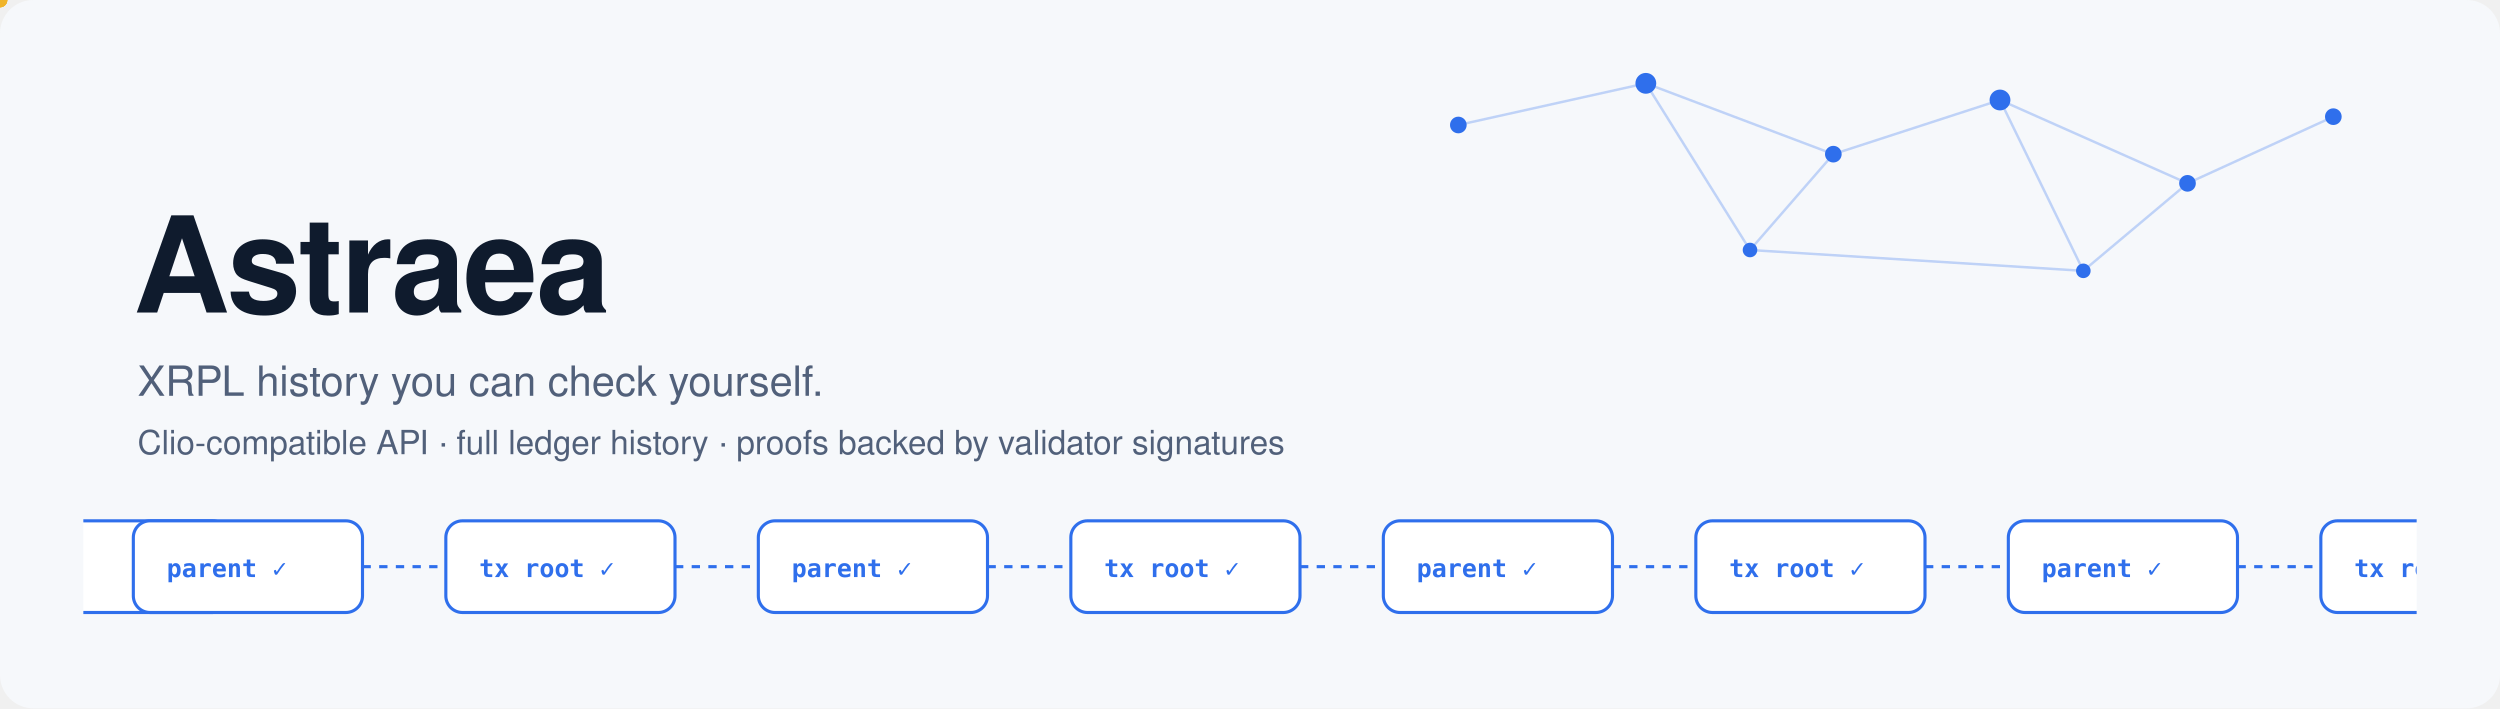
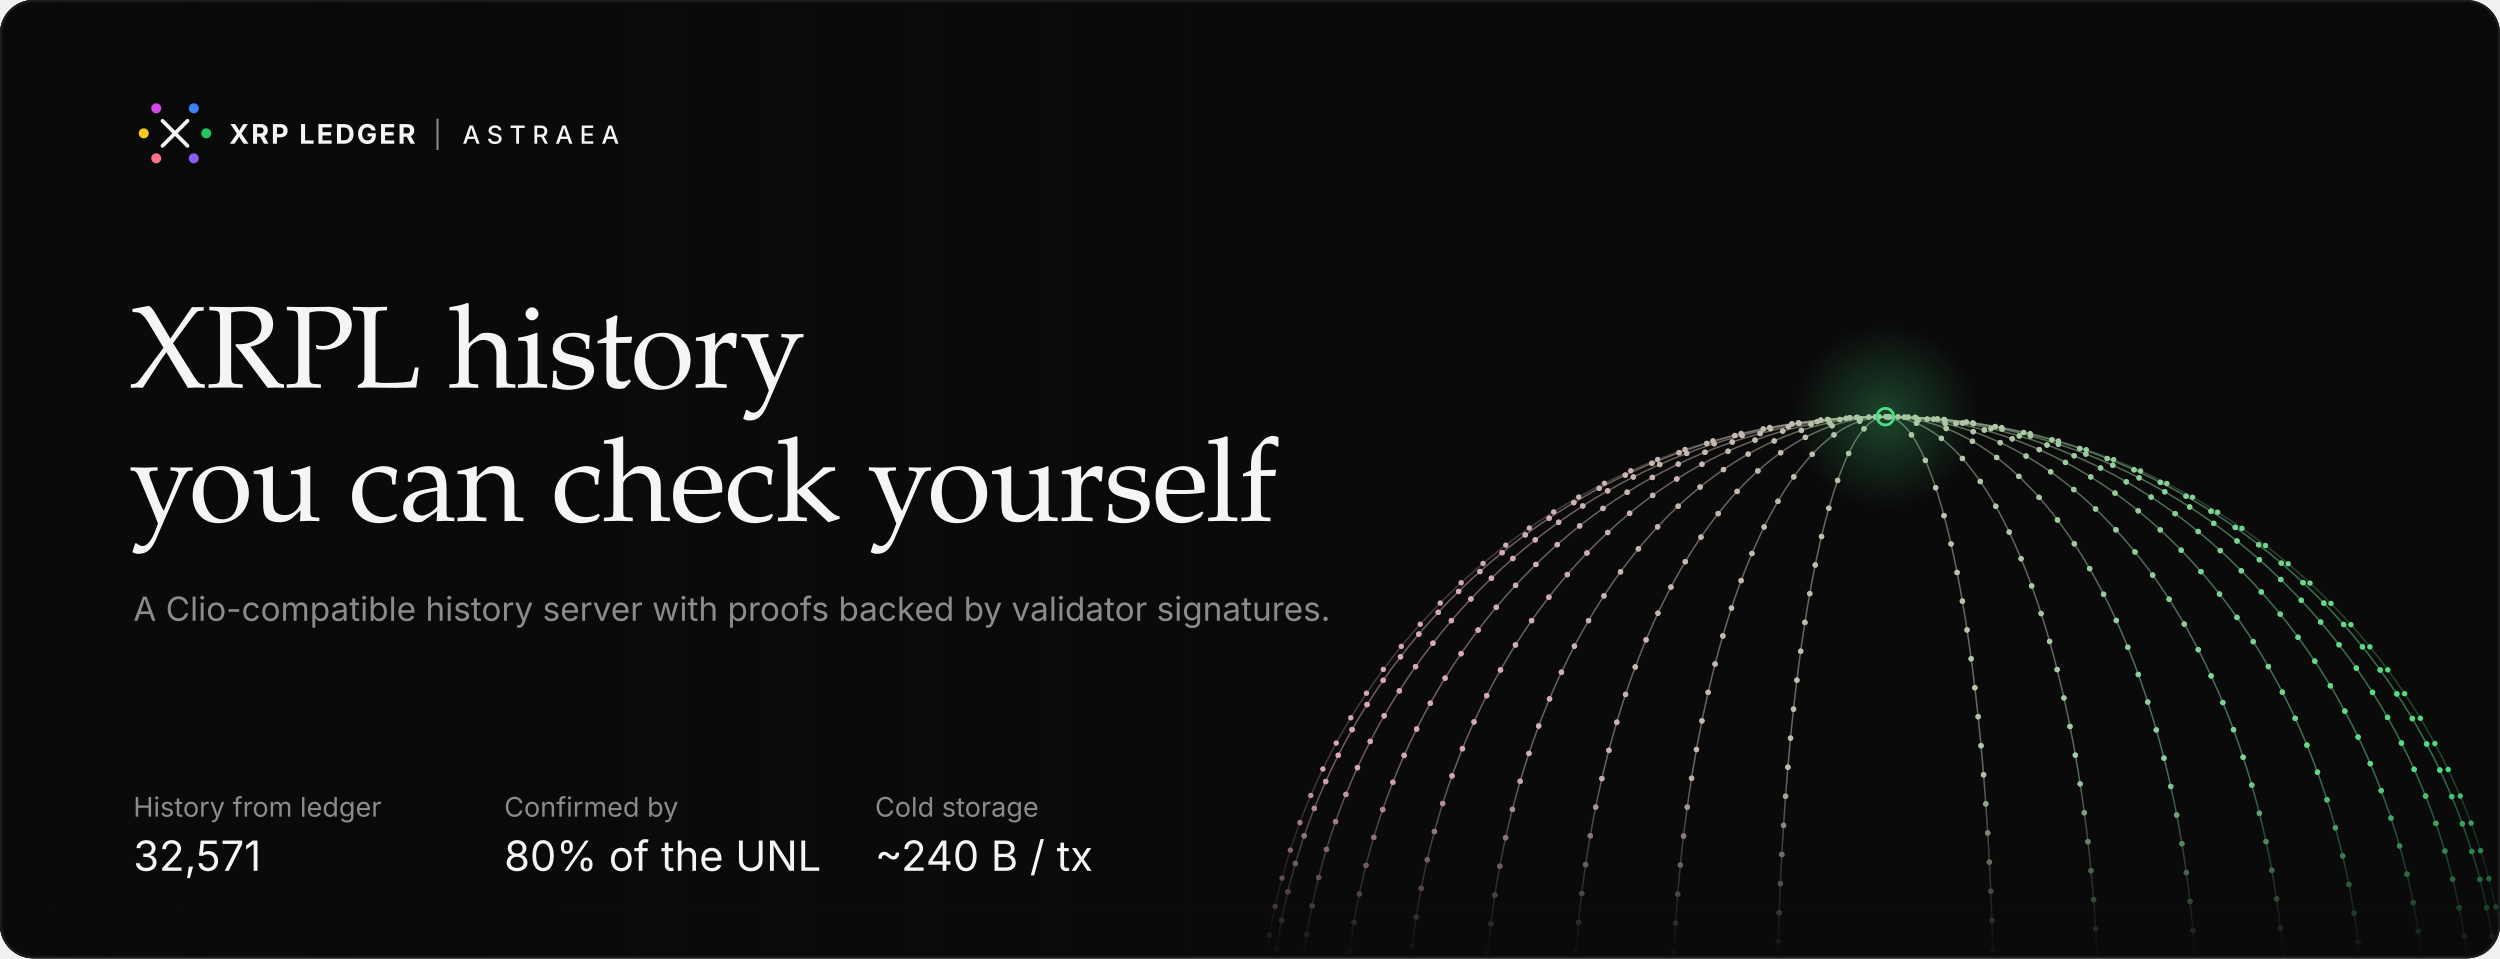
- <svg xmlns="http://www.w3.org/2000/svg" viewBox="0 0 1200 340" width="1200" height="340" role="img" aria-labelledby="t d">
+ <svg xmlns="http://www.w3.org/2000/svg" viewBox="0 0 1200 460" width="1200" height="460" role="img" aria-labelledby="t d">
  <style>
-     .bg { fill: #f6f8fb; }
-     .ink { fill: #0f1b2d; }
-     .muted { fill: #51607a; }
-     .star { fill: #2f6fec; }
-     .line { stroke: #2f6fec; stroke-opacity: .28; stroke-width: 1.2; fill: none; }
-     .block { fill: #ffffff; stroke: #2f6fec; stroke-width: 1.5; }
-     .block-text { fill: #2f6fec; font: 600 12px ui-monospace, SFMono-Regular, Menlo, Consolas, monospace; }
-     .link { stroke: #2f6fec; stroke-width: 1.5; stroke-dasharray: 4 4; }
-     .pulse { fill: #f0b429; }
-     .title { font: 700 64px -apple-system, BlinkMacSystemFont, "Segoe UI", Helvetica, Arial, sans-serif; letter-spacing: -1px; }
-     .tag { font: 400 20px -apple-system, BlinkMacSystemFont, "Segoe UI", Helvetica, Arial, sans-serif; }
-     @media (prefers-color-scheme: dark) {
-       .bg { fill: #0b1220; }
-       .ink { fill: #eef3ff; }
-       .muted { fill: #9fb0cc; }
-       .star { fill: #7aa7ff; }
-       .line { stroke: #7aa7ff; }
-       .block { fill: #111b2e; stroke: #7aa7ff; }
-       .block-text { fill: #a9c4ff; }
-       .link { stroke: #7aa7ff; }
-     }
-     .tw { animation: tw 3.2s ease-in-out infinite; }
-     .tw2 { animation: tw 4.1s ease-in-out infinite .8s; }
-     .tw3 { animation: tw 2.7s ease-in-out infinite 1.6s; }
-     @keyframes tw { 0%, 100% { opacity: 1; } 50% { opacity: .35; } }
-     .chain { animation: slide 12s linear infinite; }
-     @keyframes slide { from { transform: translateX(0); } to { transform: translateX(-300px); } }
-     @media (prefers-reduced-motion: reduce) {
-       .tw, .tw2, .tw3, .chain { animation: none; }
-     }
+     .serif { font-family: 'Tiempos Headline','Iowan Old Style','Palatino Linotype',Palatino,Georgia,'Times New Roman',serif; }
+     .sans { font-family: Inter,-apple-system,BlinkMacSystemFont,'Segoe UI',Helvetica,Arial,sans-serif; }
+     .mono { font-family: ui-monospace,'SF Mono',SFMono-Regular,Menlo,Consolas,monospace; }
+     @media (prefers-reduced-motion: reduce) { .m { animation: none !important; } }
+ 
+     .wire { fill: none; stroke: url(#globe); stroke-width: .7; opacity: .3; }
+     .dots { fill: none; stroke: url(#globe); stroke-width: 2.6; stroke-linecap: round; stroke-dasharray: 0 14; animation: crawl 3.5s linear infinite; }
+     @keyframes crawl { to { stroke-dashoffset: -28; } }
  </style>
-   <rect class="bg" width="1200" height="340" rx="16" />
-   <text class="title ink" x="64" y="150">Astraea</text>
-   <text class="tag muted" x="66" y="190">XRPL history you can check yourself.</text>
-   <text class="tag muted" x="66" y="218" style="font-size:16px">Clio-compatible API · full ledger history · proofs backed by validator signatures</text>
-   <g>
-     <path class="line" d="M700 60 L790 40 L880 74 L960 48 L1050 88 L1120 56" />
-     <path class="line" d="M790 40 L840 120 L880 74 M960 48 L1000 130 L1050 88 M840 120 L1000 130" />
-     <circle class="star tw" cx="700" cy="60" r="4" />
-     <circle class="star tw2" cx="790" cy="40" r="5" />
-     <circle class="star tw3" cx="880" cy="74" r="4" />
-     <circle class="star tw" cx="960" cy="48" r="5" />
-     <circle class="star tw2" cx="1050" cy="88" r="4" />
-     <circle class="star tw3" cx="1120" cy="56" r="4" />
-     <circle class="star tw2" cx="840" cy="120" r="3.5" />
-     <circle class="star tw" cx="1000" cy="130" r="3.5" />
+   <defs>
+     <linearGradient id="globe" gradientUnits="userSpaceOnUse" x1="605" y1="0" x2="1205" y2="0">
+       <stop offset=".1" stop-color="#d8a7b8" />
+       <stop offset=".55" stop-color="#b9c4a8" />
+       <stop offset=".95" stop-color="#4ade80" />
+     </linearGradient>
+     <radialGradient id="glow" cx="905" cy="200" r="44" gradientUnits="userSpaceOnUse">
+       <stop offset="0" stop-color="#4ade80" stop-opacity=".28" />
+       <stop offset="1" stop-color="#4ade80" stop-opacity="0" />
+     </radialGradient>
+     <linearGradient id="fade" x1="0" y1="0" x2="0" y2="1">
+       <stop offset="0" stop-color="#0a0a0a" stop-opacity="0" />
+       <stop offset="1" stop-color="#0a0a0a" stop-opacity="1" />
+     </linearGradient>
+     <linearGradient id="side" x1="0" y1="0" x2="1" y2="0">
+       <stop offset="0" stop-color="#0a0a0a" stop-opacity="1" />
+       <stop offset="1" stop-color="#0a0a0a" stop-opacity="0" />
+     </linearGradient>
+     <clipPath id="card">
+       <rect width="1200" height="460" rx="16" />
+     </clipPath>
+   </defs>
+   <rect width="1200" height="460" rx="16" fill="#0a0a0a" />
+   <g clip-path="url(#card)">
+     <g>
+       <ellipse cx="905" cy="500" rx="300" ry="300" class="wire">
+         <animate attributeName="rx" values="300;297.4;289.8;277.2;259.8;238;212.1;182.6;150;114.8;77.6;39.2;0;39.2;77.6;114.8;150;182.6;212.1;238;259.8;277.2;289.8;297.4;300" dur="36s" begin="0s" repeatCount="indefinite" />
+       </ellipse>
+       <ellipse cx="905" cy="500" rx="300" ry="300" class="dots m">
+         <animate attributeName="rx" values="300;297.4;289.8;277.2;259.8;238;212.1;182.6;150;114.8;77.6;39.2;0;39.2;77.6;114.8;150;182.6;212.1;238;259.8;277.2;289.8;297.4;300" dur="36s" begin="0s" repeatCount="indefinite" />
+       </ellipse>
+       <ellipse cx="905" cy="500" rx="295.4" ry="300" class="wire">
+         <animate attributeName="rx" values="300;297.4;289.8;277.2;259.8;238;212.1;182.6;150;114.8;77.6;39.2;0;39.2;77.6;114.8;150;182.6;212.1;238;259.8;277.2;289.8;297.4;300" dur="36s" begin="-2s" repeatCount="indefinite" />
+       </ellipse>
+       <ellipse cx="905" cy="500" rx="295.4" ry="300" class="dots m">
+         <animate attributeName="rx" values="300;297.4;289.8;277.2;259.8;238;212.1;182.6;150;114.8;77.6;39.2;0;39.2;77.6;114.8;150;182.6;212.1;238;259.8;277.2;289.8;297.4;300" dur="36s" begin="-2s" repeatCount="indefinite" />
+       </ellipse>
+       <ellipse cx="905" cy="500" rx="281.9" ry="300" class="wire">
+         <animate attributeName="rx" values="300;297.4;289.8;277.2;259.8;238;212.1;182.6;150;114.8;77.6;39.2;0;39.2;77.6;114.8;150;182.6;212.1;238;259.8;277.2;289.8;297.4;300" dur="36s" begin="-4s" repeatCount="indefinite" />
+       </ellipse>
+       <ellipse cx="905" cy="500" rx="281.9" ry="300" class="dots m">
+         <animate attributeName="rx" values="300;297.4;289.8;277.2;259.8;238;212.1;182.6;150;114.8;77.6;39.2;0;39.2;77.6;114.8;150;182.6;212.1;238;259.8;277.2;289.8;297.4;300" dur="36s" begin="-4s" repeatCount="indefinite" />
+       </ellipse>
+       <ellipse cx="905" cy="500" rx="259.8" ry="300" class="wire">
+         <animate attributeName="rx" values="300;297.4;289.8;277.2;259.8;238;212.1;182.6;150;114.8;77.6;39.2;0;39.2;77.6;114.8;150;182.6;212.1;238;259.8;277.2;289.8;297.4;300" dur="36s" begin="-6s" repeatCount="indefinite" />
+       </ellipse>
+       <ellipse cx="905" cy="500" rx="259.8" ry="300" class="dots m">
+         <animate attributeName="rx" values="300;297.4;289.8;277.2;259.8;238;212.1;182.6;150;114.8;77.6;39.2;0;39.2;77.6;114.8;150;182.6;212.1;238;259.8;277.2;289.8;297.4;300" dur="36s" begin="-6s" repeatCount="indefinite" />
+       </ellipse>
+       <ellipse cx="905" cy="500" rx="229.8" ry="300" class="wire">
+         <animate attributeName="rx" values="300;297.4;289.8;277.2;259.8;238;212.1;182.6;150;114.8;77.6;39.2;0;39.2;77.6;114.8;150;182.6;212.1;238;259.8;277.2;289.8;297.4;300" dur="36s" begin="-8s" repeatCount="indefinite" />
+       </ellipse>
+       <ellipse cx="905" cy="500" rx="229.8" ry="300" class="dots m">
+         <animate attributeName="rx" values="300;297.4;289.8;277.2;259.8;238;212.1;182.6;150;114.8;77.6;39.2;0;39.2;77.6;114.8;150;182.6;212.1;238;259.8;277.2;289.8;297.4;300" dur="36s" begin="-8s" repeatCount="indefinite" />
+       </ellipse>
+       <ellipse cx="905" cy="500" rx="192.8" ry="300" class="wire">
+         <animate attributeName="rx" values="300;297.4;289.8;277.2;259.8;238;212.1;182.6;150;114.8;77.6;39.2;0;39.2;77.6;114.8;150;182.6;212.1;238;259.8;277.2;289.8;297.4;300" dur="36s" begin="-10s" repeatCount="indefinite" />
+       </ellipse>
+       <ellipse cx="905" cy="500" rx="192.8" ry="300" class="dots m">
+         <animate attributeName="rx" values="300;297.4;289.8;277.2;259.8;238;212.1;182.6;150;114.8;77.6;39.2;0;39.2;77.6;114.8;150;182.6;212.1;238;259.8;277.2;289.8;297.4;300" dur="36s" begin="-10s" repeatCount="indefinite" />
+       </ellipse>
+       <ellipse cx="905" cy="500" rx="150" ry="300" class="wire">
+         <animate attributeName="rx" values="300;297.4;289.8;277.2;259.8;238;212.1;182.6;150;114.8;77.6;39.2;0;39.2;77.6;114.8;150;182.6;212.1;238;259.8;277.2;289.8;297.4;300" dur="36s" begin="-12s" repeatCount="indefinite" />
+       </ellipse>
+       <ellipse cx="905" cy="500" rx="150" ry="300" class="dots m">
+         <animate attributeName="rx" values="300;297.4;289.8;277.2;259.8;238;212.1;182.6;150;114.8;77.6;39.2;0;39.2;77.6;114.8;150;182.6;212.1;238;259.8;277.2;289.8;297.4;300" dur="36s" begin="-12s" repeatCount="indefinite" />
+       </ellipse>
+       <ellipse cx="905" cy="500" rx="102.6" ry="300" class="wire">
+         <animate attributeName="rx" values="300;297.4;289.8;277.2;259.8;238;212.1;182.6;150;114.8;77.6;39.2;0;39.2;77.6;114.8;150;182.6;212.1;238;259.8;277.2;289.8;297.4;300" dur="36s" begin="-14s" repeatCount="indefinite" />
+       </ellipse>
+       <ellipse cx="905" cy="500" rx="102.6" ry="300" class="dots m">
+         <animate attributeName="rx" values="300;297.4;289.8;277.2;259.8;238;212.1;182.6;150;114.8;77.6;39.2;0;39.2;77.6;114.8;150;182.6;212.1;238;259.8;277.2;289.8;297.4;300" dur="36s" begin="-14s" repeatCount="indefinite" />
+       </ellipse>
+       <ellipse cx="905" cy="500" rx="52.1" ry="300" class="wire">
+         <animate attributeName="rx" values="300;297.4;289.8;277.2;259.8;238;212.1;182.6;150;114.8;77.6;39.2;0;39.2;77.6;114.8;150;182.6;212.1;238;259.8;277.2;289.8;297.4;300" dur="36s" begin="-16s" repeatCount="indefinite" />
+       </ellipse>
+       <ellipse cx="905" cy="500" rx="52.1" ry="300" class="dots m">
+         <animate attributeName="rx" values="300;297.4;289.8;277.2;259.8;238;212.1;182.6;150;114.8;77.6;39.2;0;39.2;77.6;114.8;150;182.6;212.1;238;259.8;277.2;289.8;297.4;300" dur="36s" begin="-16s" repeatCount="indefinite" />
+       </ellipse>
+       <ellipse cx="905" cy="500" rx="0" ry="300" class="wire">
+         <animate attributeName="rx" values="300;297.4;289.8;277.2;259.8;238;212.1;182.6;150;114.8;77.6;39.2;0;39.2;77.6;114.8;150;182.6;212.1;238;259.8;277.2;289.8;297.4;300" dur="36s" begin="-18s" repeatCount="indefinite" />
+       </ellipse>
+       <ellipse cx="905" cy="500" rx="0" ry="300" class="dots m">
+         <animate attributeName="rx" values="300;297.4;289.8;277.2;259.8;238;212.1;182.6;150;114.8;77.6;39.2;0;39.2;77.6;114.8;150;182.6;212.1;238;259.8;277.2;289.8;297.4;300" dur="36s" begin="-18s" repeatCount="indefinite" />
+       </ellipse>
+       <ellipse cx="905" cy="500" rx="52.1" ry="300" class="wire">
+         <animate attributeName="rx" values="300;297.4;289.8;277.2;259.8;238;212.1;182.6;150;114.8;77.6;39.2;0;39.2;77.6;114.8;150;182.6;212.1;238;259.8;277.2;289.8;297.4;300" dur="36s" begin="-20s" repeatCount="indefinite" />
+       </ellipse>
+       <ellipse cx="905" cy="500" rx="52.1" ry="300" class="dots m">
+         <animate attributeName="rx" values="300;297.4;289.8;277.2;259.8;238;212.1;182.6;150;114.8;77.6;39.2;0;39.2;77.6;114.8;150;182.6;212.1;238;259.8;277.2;289.8;297.4;300" dur="36s" begin="-20s" repeatCount="indefinite" />
+       </ellipse>
+       <ellipse cx="905" cy="500" rx="102.6" ry="300" class="wire">
+         <animate attributeName="rx" values="300;297.4;289.8;277.2;259.8;238;212.1;182.6;150;114.8;77.6;39.2;0;39.2;77.6;114.8;150;182.6;212.1;238;259.8;277.2;289.8;297.4;300" dur="36s" begin="-22s" repeatCount="indefinite" />
+       </ellipse>
+       <ellipse cx="905" cy="500" rx="102.6" ry="300" class="dots m">
+         <animate attributeName="rx" values="300;297.4;289.8;277.2;259.8;238;212.1;182.6;150;114.8;77.6;39.2;0;39.2;77.6;114.8;150;182.6;212.1;238;259.8;277.2;289.8;297.4;300" dur="36s" begin="-22s" repeatCount="indefinite" />
+       </ellipse>
+       <ellipse cx="905" cy="500" rx="150" ry="300" class="wire">
+         <animate attributeName="rx" values="300;297.4;289.8;277.2;259.8;238;212.1;182.6;150;114.8;77.6;39.2;0;39.2;77.6;114.8;150;182.6;212.1;238;259.8;277.2;289.8;297.4;300" dur="36s" begin="-24s" repeatCount="indefinite" />
+       </ellipse>
+       <ellipse cx="905" cy="500" rx="150" ry="300" class="dots m">
+         <animate attributeName="rx" values="300;297.4;289.8;277.2;259.8;238;212.1;182.6;150;114.8;77.6;39.2;0;39.2;77.6;114.8;150;182.6;212.1;238;259.8;277.2;289.8;297.4;300" dur="36s" begin="-24s" repeatCount="indefinite" />
+       </ellipse>
+       <ellipse cx="905" cy="500" rx="192.8" ry="300" class="wire">
+         <animate attributeName="rx" values="300;297.4;289.8;277.2;259.8;238;212.1;182.6;150;114.8;77.6;39.2;0;39.2;77.6;114.8;150;182.6;212.1;238;259.8;277.2;289.8;297.4;300" dur="36s" begin="-26s" repeatCount="indefinite" />
+       </ellipse>
+       <ellipse cx="905" cy="500" rx="192.8" ry="300" class="dots m">
+         <animate attributeName="rx" values="300;297.4;289.8;277.2;259.8;238;212.1;182.6;150;114.8;77.6;39.2;0;39.2;77.6;114.8;150;182.6;212.1;238;259.8;277.2;289.8;297.4;300" dur="36s" begin="-26s" repeatCount="indefinite" />
+       </ellipse>
+       <ellipse cx="905" cy="500" rx="229.8" ry="300" class="wire">
+         <animate attributeName="rx" values="300;297.4;289.8;277.2;259.8;238;212.1;182.6;150;114.8;77.6;39.2;0;39.2;77.6;114.8;150;182.6;212.1;238;259.8;277.2;289.8;297.4;300" dur="36s" begin="-28s" repeatCount="indefinite" />
+       </ellipse>
+       <ellipse cx="905" cy="500" rx="229.8" ry="300" class="dots m">
+         <animate attributeName="rx" values="300;297.4;289.8;277.2;259.8;238;212.1;182.6;150;114.8;77.6;39.2;0;39.2;77.6;114.8;150;182.6;212.1;238;259.8;277.2;289.8;297.4;300" dur="36s" begin="-28s" repeatCount="indefinite" />
+       </ellipse>
+       <ellipse cx="905" cy="500" rx="259.8" ry="300" class="wire">
+         <animate attributeName="rx" values="300;297.4;289.8;277.2;259.8;238;212.1;182.6;150;114.8;77.6;39.2;0;39.2;77.6;114.8;150;182.6;212.1;238;259.8;277.2;289.8;297.4;300" dur="36s" begin="-30s" repeatCount="indefinite" />
+       </ellipse>
+       <ellipse cx="905" cy="500" rx="259.8" ry="300" class="dots m">
+         <animate attributeName="rx" values="300;297.4;289.8;277.2;259.8;238;212.1;182.6;150;114.8;77.6;39.2;0;39.2;77.6;114.8;150;182.6;212.1;238;259.8;277.2;289.8;297.4;300" dur="36s" begin="-30s" repeatCount="indefinite" />
+       </ellipse>
+       <ellipse cx="905" cy="500" rx="281.9" ry="300" class="wire">
+         <animate attributeName="rx" values="300;297.4;289.8;277.2;259.8;238;212.1;182.6;150;114.8;77.6;39.2;0;39.2;77.6;114.8;150;182.6;212.1;238;259.8;277.2;289.8;297.4;300" dur="36s" begin="-32s" repeatCount="indefinite" />
+       </ellipse>
+       <ellipse cx="905" cy="500" rx="281.9" ry="300" class="dots m">
+         <animate attributeName="rx" values="300;297.4;289.8;277.2;259.8;238;212.1;182.6;150;114.8;77.6;39.2;0;39.2;77.6;114.8;150;182.6;212.1;238;259.8;277.2;289.8;297.4;300" dur="36s" begin="-32s" repeatCount="indefinite" />
+       </ellipse>
+       <ellipse cx="905" cy="500" rx="295.4" ry="300" class="wire">
+         <animate attributeName="rx" values="300;297.4;289.8;277.2;259.8;238;212.1;182.6;150;114.8;77.6;39.2;0;39.2;77.6;114.8;150;182.6;212.1;238;259.8;277.2;289.8;297.4;300" dur="36s" begin="-34s" repeatCount="indefinite" />
+       </ellipse>
+       <ellipse cx="905" cy="500" rx="295.4" ry="300" class="dots m">
+         <animate attributeName="rx" values="300;297.4;289.8;277.2;259.8;238;212.1;182.6;150;114.8;77.6;39.2;0;39.2;77.6;114.8;150;182.6;212.1;238;259.8;277.2;289.8;297.4;300" dur="36s" begin="-34s" repeatCount="indefinite" />
+       </ellipse>
+     </g>
+     <circle cx="905" cy="200" r="44" fill="url(#glow)" />
+     <circle cx="905" cy="200" r="4" fill="none" stroke="#4ade80" stroke-width="1.2">
+       <animate attributeName="r" values="3;26" dur="2.1s" begin="0s" repeatCount="indefinite" />
+       <animate attributeName="opacity" values=".9;0" dur="2.1s" begin="0s" repeatCount="indefinite" />
+     </circle>
+     <circle cx="905" cy="200" r="4" fill="none" stroke="#4ade80" stroke-width="1.2">
+       <animate attributeName="r" values="3;26" dur="2.1s" begin="1.1s" repeatCount="indefinite" />
+       <animate attributeName="opacity" values=".9;0" dur="2.1s" begin="1.1s" repeatCount="indefinite" />
+     </circle>
+     <g>
+       <circle r="3" fill="#d8a7b8" opacity="0">
+         <animateMotion path="M659 500 A246 300 0 0 1 905 200" dur="4.2s" begin="0s" repeatCount="indefinite" keyPoints="0;1" keyTimes="0;1" calcMode="spline" keySplines=".4 0 .2 1" />
+         <animate attributeName="opacity" values="0;1;1;0" keyTimes="0;.2;.9;1" dur="4.2s" begin="0s" repeatCount="indefinite" />
+       </circle>
+       <circle r="3" fill="#facc15" opacity="0">
+         <animateMotion path="M770 500 A135 300 0 0 1 905 200" dur="4.2s" begin="0.6s" repeatCount="indefinite" keyPoints="0;1" keyTimes="0;1" calcMode="spline" keySplines=".4 0 .2 1" />
+         <animate attributeName="opacity" values="0;1;1;0" keyTimes="0;.2;.9;1" dur="4.2s" begin="0.6s" repeatCount="indefinite" />
+       </circle>
+       <circle r="3" fill="#f5f5f4" opacity="0">
+         <animateMotion path="M905 500 L905 200" dur="4.2s" begin="1.2s" repeatCount="indefinite" keyPoints="0;1" keyTimes="0;1" calcMode="spline" keySplines=".4 0 .2 1" />
+         <animate attributeName="opacity" values="0;1;1;0" keyTimes="0;.2;.9;1" dur="4.2s" begin="1.2s" repeatCount="indefinite" />
+       </circle>
+       <circle r="3" fill="#3b82f6" opacity="0">
+         <animateMotion path="M1019 500 A114 300 0 0 0 905 200" dur="4.2s" begin="1.8s" repeatCount="indefinite" keyPoints="0;1" keyTimes="0;1" calcMode="spline" keySplines=".4 0 .2 1" />
+         <animate attributeName="opacity" values="0;1;1;0" keyTimes="0;.2;.9;1" dur="4.2s" begin="1.8s" repeatCount="indefinite" />
+       </circle>
+       <circle r="3" fill="#22c55e" opacity="0">
+         <animateMotion path="M1127 500 A222 300 0 0 0 905 200" dur="4.2s" begin="2.4s" repeatCount="indefinite" keyPoints="0;1" keyTimes="0;1" calcMode="spline" keySplines=".4 0 .2 1" />
+         <animate attributeName="opacity" values="0;1;1;0" keyTimes="0;.2;.9;1" dur="4.2s" begin="2.4s" repeatCount="indefinite" />
+       </circle>
+       <circle r="3" fill="#8b5cf6" opacity="0">
+         <animateMotion path="M719 500 A186 300 0 0 1 905 200" dur="4.2s" begin="3s" repeatCount="indefinite" keyPoints="0;1" keyTimes="0;1" calcMode="spline" keySplines=".4 0 .2 1" />
+         <animate attributeName="opacity" values="0;1;1;0" keyTimes="0;.2;.9;1" dur="4.2s" begin="3s" repeatCount="indefinite" />
+       </circle>
+       <circle r="3" fill="#fb7185" opacity="0">
+         <animateMotion path="M1079 500 A174 300 0 0 0 905 200" dur="4.2s" begin="3.6s" repeatCount="indefinite" keyPoints="0;1" keyTimes="0;1" calcMode="spline" keySplines=".4 0 .2 1" />
+         <animate attributeName="opacity" values="0;1;1;0" keyTimes="0;.2;.9;1" dur="4.2s" begin="3.6s" repeatCount="indefinite" />
+       </circle>
+     </g>
+     <rect x="0" y="370" width="1200" height="90" fill="url(#fade)" />
+     <rect x="0" y="0" width="600" height="460" fill="url(#side)" opacity=".9" />
  </g>
-   <g>
-     <circle class="pulse" r="3.5">
-       <animateMotion dur="2.4s" repeatCount="indefinite" path="M790 40 C800 140 900 200 1010 250" />
-       <animate attributeName="opacity" values="0;1;1;0" dur="2.4s" repeatCount="indefinite" />
-     </circle>
-     <circle class="pulse" r="3.5">
-       <animateMotion dur="2.4s" begin=".6s" repeatCount="indefinite" path="M960 48 C980 140 1000 200 1010 250" />
-       <animate attributeName="opacity" values="0;1;1;0" dur="2.4s" begin=".6s" repeatCount="indefinite" />
-     </circle>
-     <circle class="pulse" r="3.5">
-       <animateMotion dur="2.4s" begin="1.2s" repeatCount="indefinite" path="M1120 56 C1100 150 1050 210 1010 250" />
-       <animate attributeName="opacity" values="0;1;1;0" dur="2.4s" begin="1.2s" repeatCount="indefinite" />
-     </circle>
-     <circle class="pulse" r="3.5">
-       <animateMotion dur="2.4s" begin="1.8s" repeatCount="indefinite" path="M880 74 C900 160 960 220 1010 250" />
-       <animate attributeName="opacity" values="0;1;1;0" dur="2.4s" begin="1.8s" repeatCount="indefinite" />
-     </circle>
+   <rect x=".5" y=".5" width="1199" height="459" rx="15.5" fill="none" stroke="#1d1d1d" />
+   <g transform="translate(84 64) scale(1.0)">
+     <path d="M-6 -6 L6 6 M6 -6 L-6 6" stroke="#f5f5f4" stroke-width="1.8" stroke-linecap="round" />
+     <circle cx="-9" cy="-12" r="2.4" fill="#d946ef" />
+     <circle cx="9" cy="-12" r="2.4" fill="#3b82f6" />
+     <circle cx="-15" cy="0" r="2.4" fill="#facc15" />
+     <circle cx="15" cy="0" r="2.4" fill="#22c55e" />
+     <circle cx="-9" cy="12" r="2.4" fill="#fb7185" />
+     <circle cx="9" cy="12" r="2.4" fill="#8b5cf6" />
  </g>
-   <clipPath id="lane">
-     <rect x="40" y="240" width="1120" height="70" />
-   </clipPath>
-   <g clip-path="url(#lane)">
-     <g class="chain">
-       <g id="blk">
-         <rect class="block" x="0" y="250" width="110" height="44" rx="8" />
-       </g>
-       <use href="#blk" x="64" />
-       <use href="#blk" x="214" />
-       <use href="#blk" x="364" />
-       <use href="#blk" x="514" />
-       <use href="#blk" x="664" />
-       <use href="#blk" x="814" />
-       <use href="#blk" x="964" />
-       <use href="#blk" x="1114" />
-       <use href="#blk" x="1264" />
-       <use href="#blk" x="1414" />
-       <line class="link" x1="174" y1="272" x2="214" y2="272" />
-       <line class="link" x1="324" y1="272" x2="364" y2="272" />
-       <line class="link" x1="474" y1="272" x2="514" y2="272" />
-       <line class="link" x1="624" y1="272" x2="664" y2="272" />
-       <line class="link" x1="774" y1="272" x2="814" y2="272" />
-       <line class="link" x1="924" y1="272" x2="964" y2="272" />
-       <line class="link" x1="1074" y1="272" x2="1114" y2="272" />
-       <line class="link" x1="1224" y1="272" x2="1264" y2="272" />
-       <line class="link" x1="1374" y1="272" x2="1414" y2="272" />
-       <text class="block-text" x="80" y="277">parent ✓</text>
-       <text class="block-text" x="230" y="277">tx root ✓</text>
-       <text class="block-text" x="380" y="277">parent ✓</text>
-       <text class="block-text" x="530" y="277">tx root ✓</text>
-       <text class="block-text" x="680" y="277">parent ✓</text>
-       <text class="block-text" x="830" y="277">tx root ✓</text>
-       <text class="block-text" x="980" y="277">parent ✓</text>
-       <text class="block-text" x="1130" y="277">tx root ✓</text>
-       <text class="block-text" x="1280" y="277">parent ✓</text>
-       <text class="block-text" x="1430" y="277">tx root ✓</text>
-     </g>
-   </g>
+   <text x="110" y="69" class="sans" font-size="13" font-weight="700" letter-spacing="1" fill="#f5f5f4">XRP LEDGER</text>
+   <line x1="210" y1="57" x2="210" y2="72" stroke="#8b8b8b" />
+   <text x="222" y="69" class="sans" font-size="12" font-weight="500" letter-spacing="3.2" fill="#f5f5f4">ASTRAEA</text>
+   <text x="62" y="186" class="serif" font-size="56" fill="#f5f5f4" letter-spacing="-.5">XRPL history</text>
+   <text x="62" y="250" class="serif" font-size="56" fill="#f5f5f4" letter-spacing="-.5">you can check yourself</text>
+   <text x="64" y="298" class="sans" font-size="16" fill="#8b8b8b">A Clio-compatible history server with proofs backed by validator signatures.</text>
+   <text x="64" y="392" class="sans" font-size="13" fill="#8b8b8b">History from ledger</text>
+   <text x="64" y="418" class="sans" font-size="20" fill="#f5f5f4">32,571</text>
+   <text x="242" y="392" class="sans" font-size="13" fill="#8b8b8b">Confirmed by</text>
+   <text x="242" y="418" class="sans" font-size="20" fill="#f5f5f4">80% of the UNL</text>
+   <text x="420" y="392" class="sans" font-size="13" fill="#8b8b8b">Cold storage</text>
+   <text x="420" y="418" class="sans" font-size="20" fill="#f5f5f4">~240 B / tx</text>
</svg>
